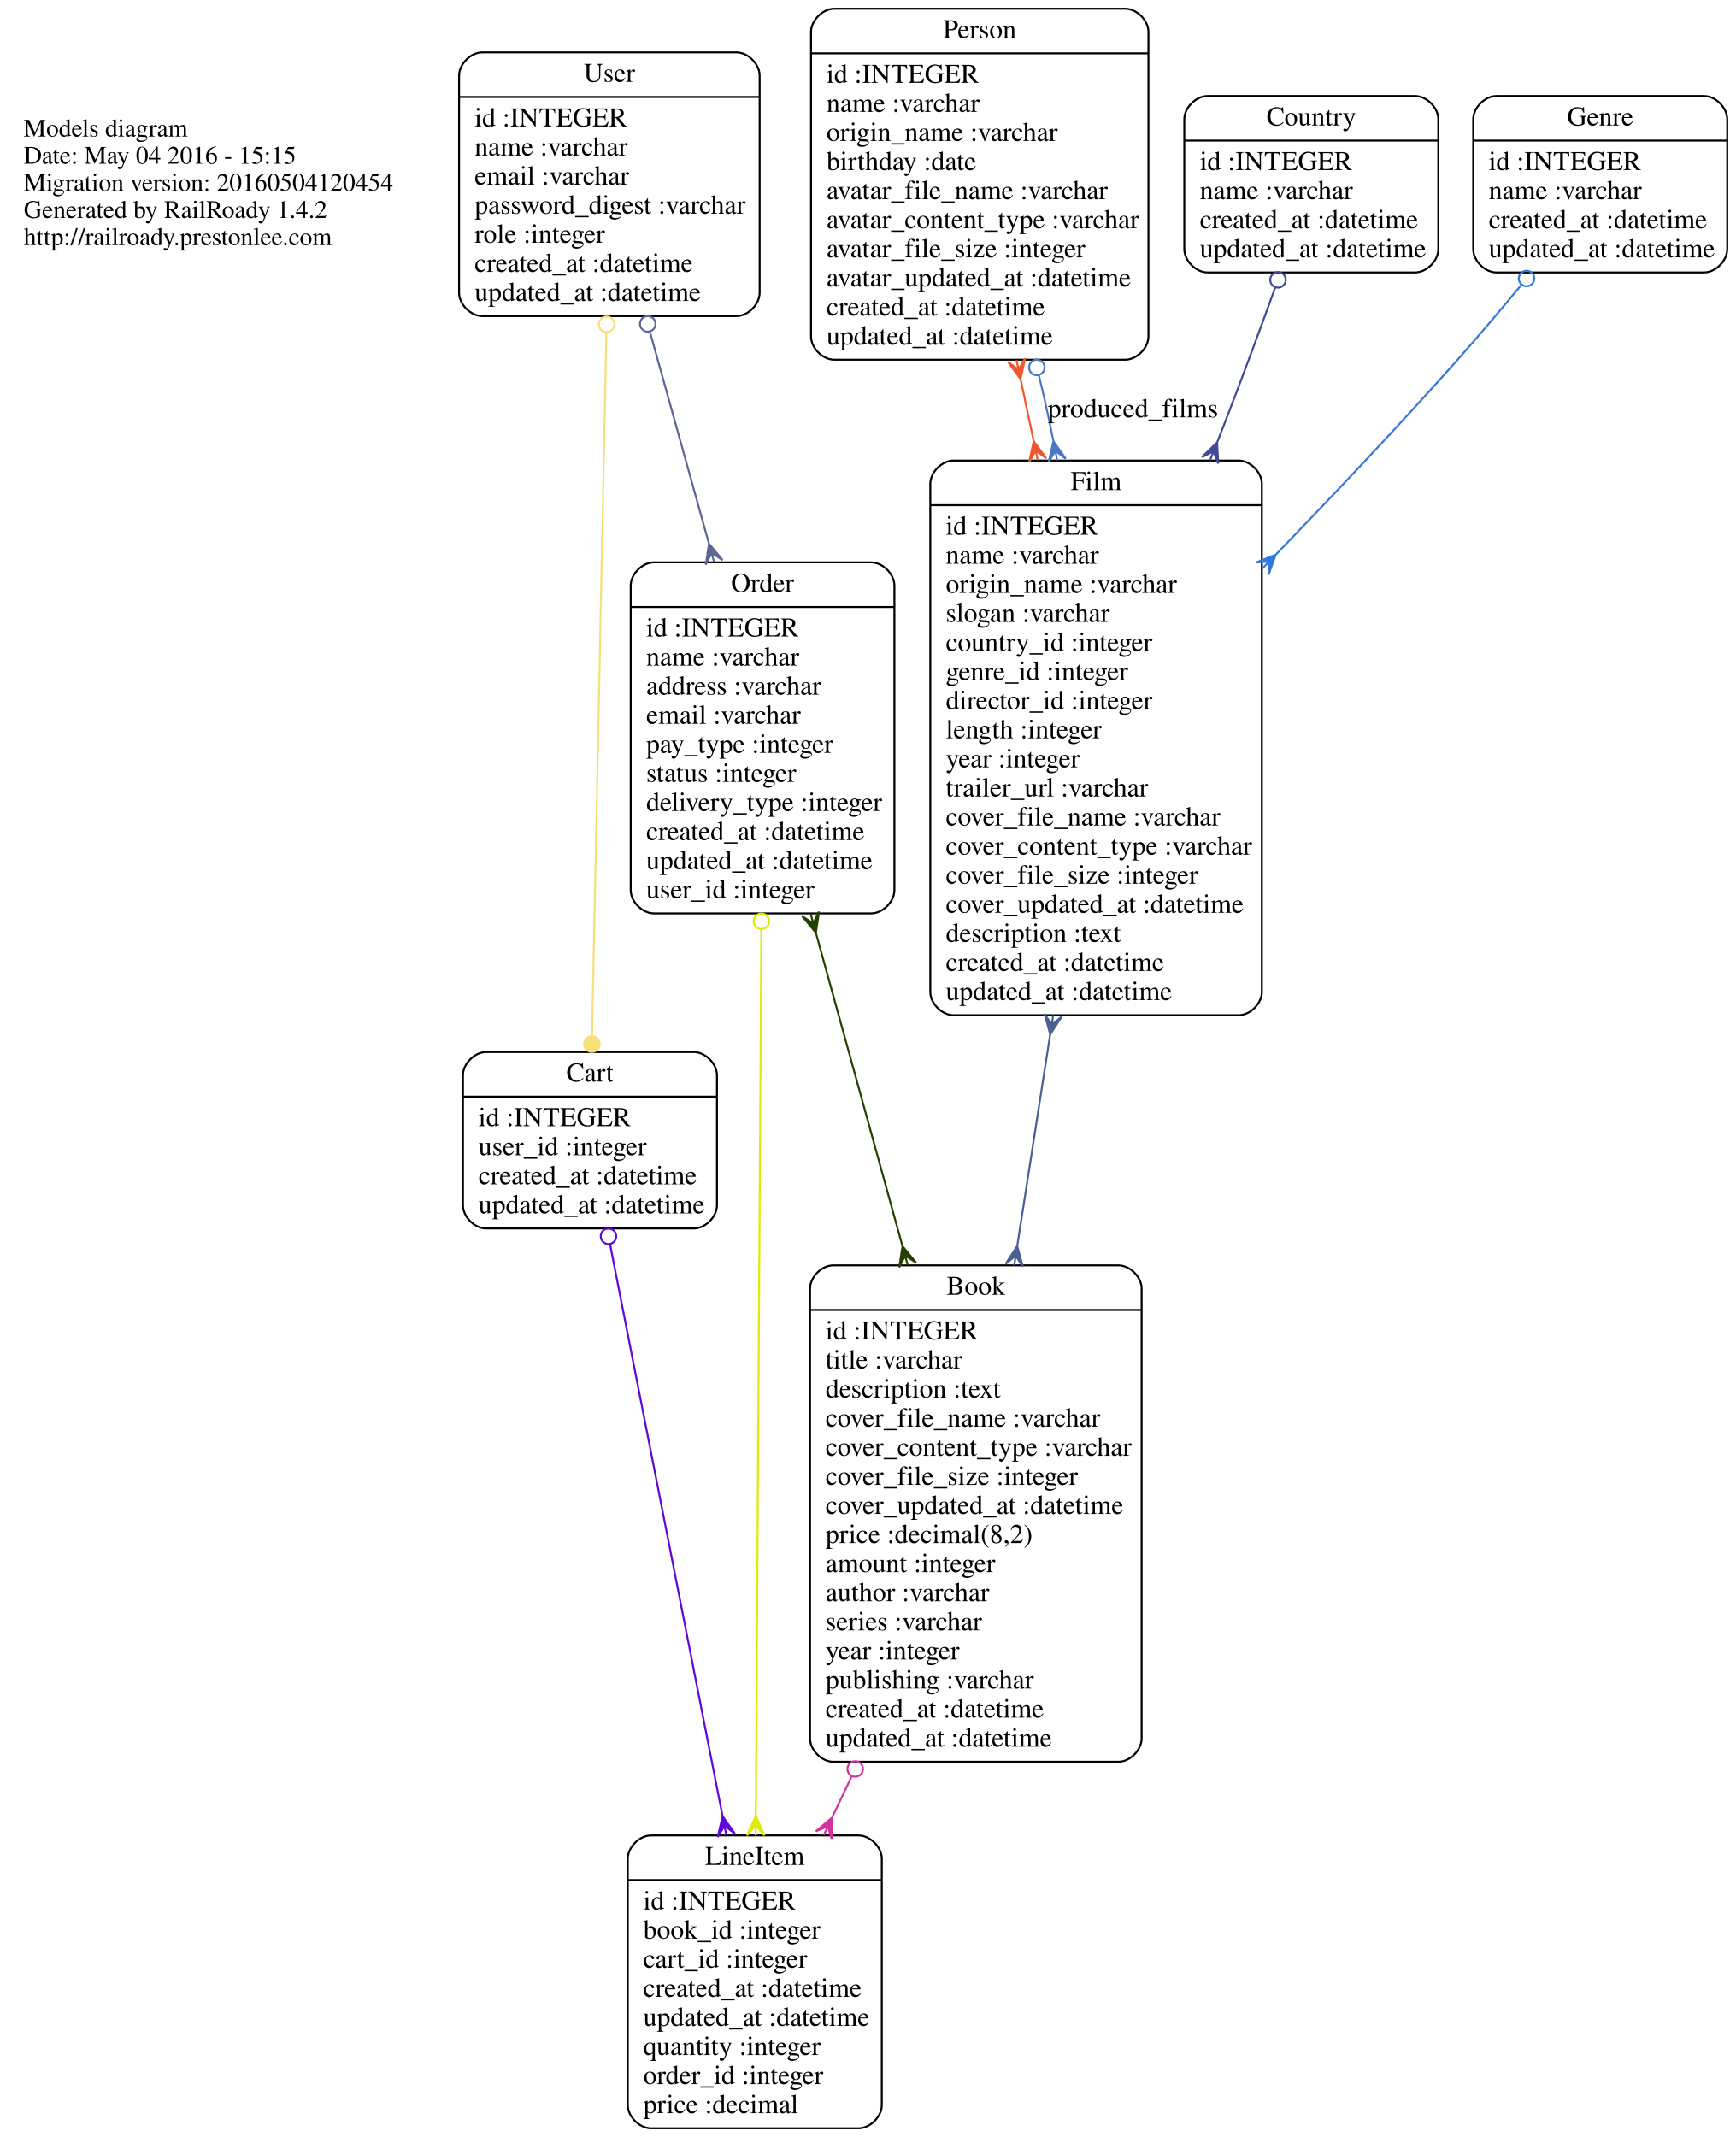
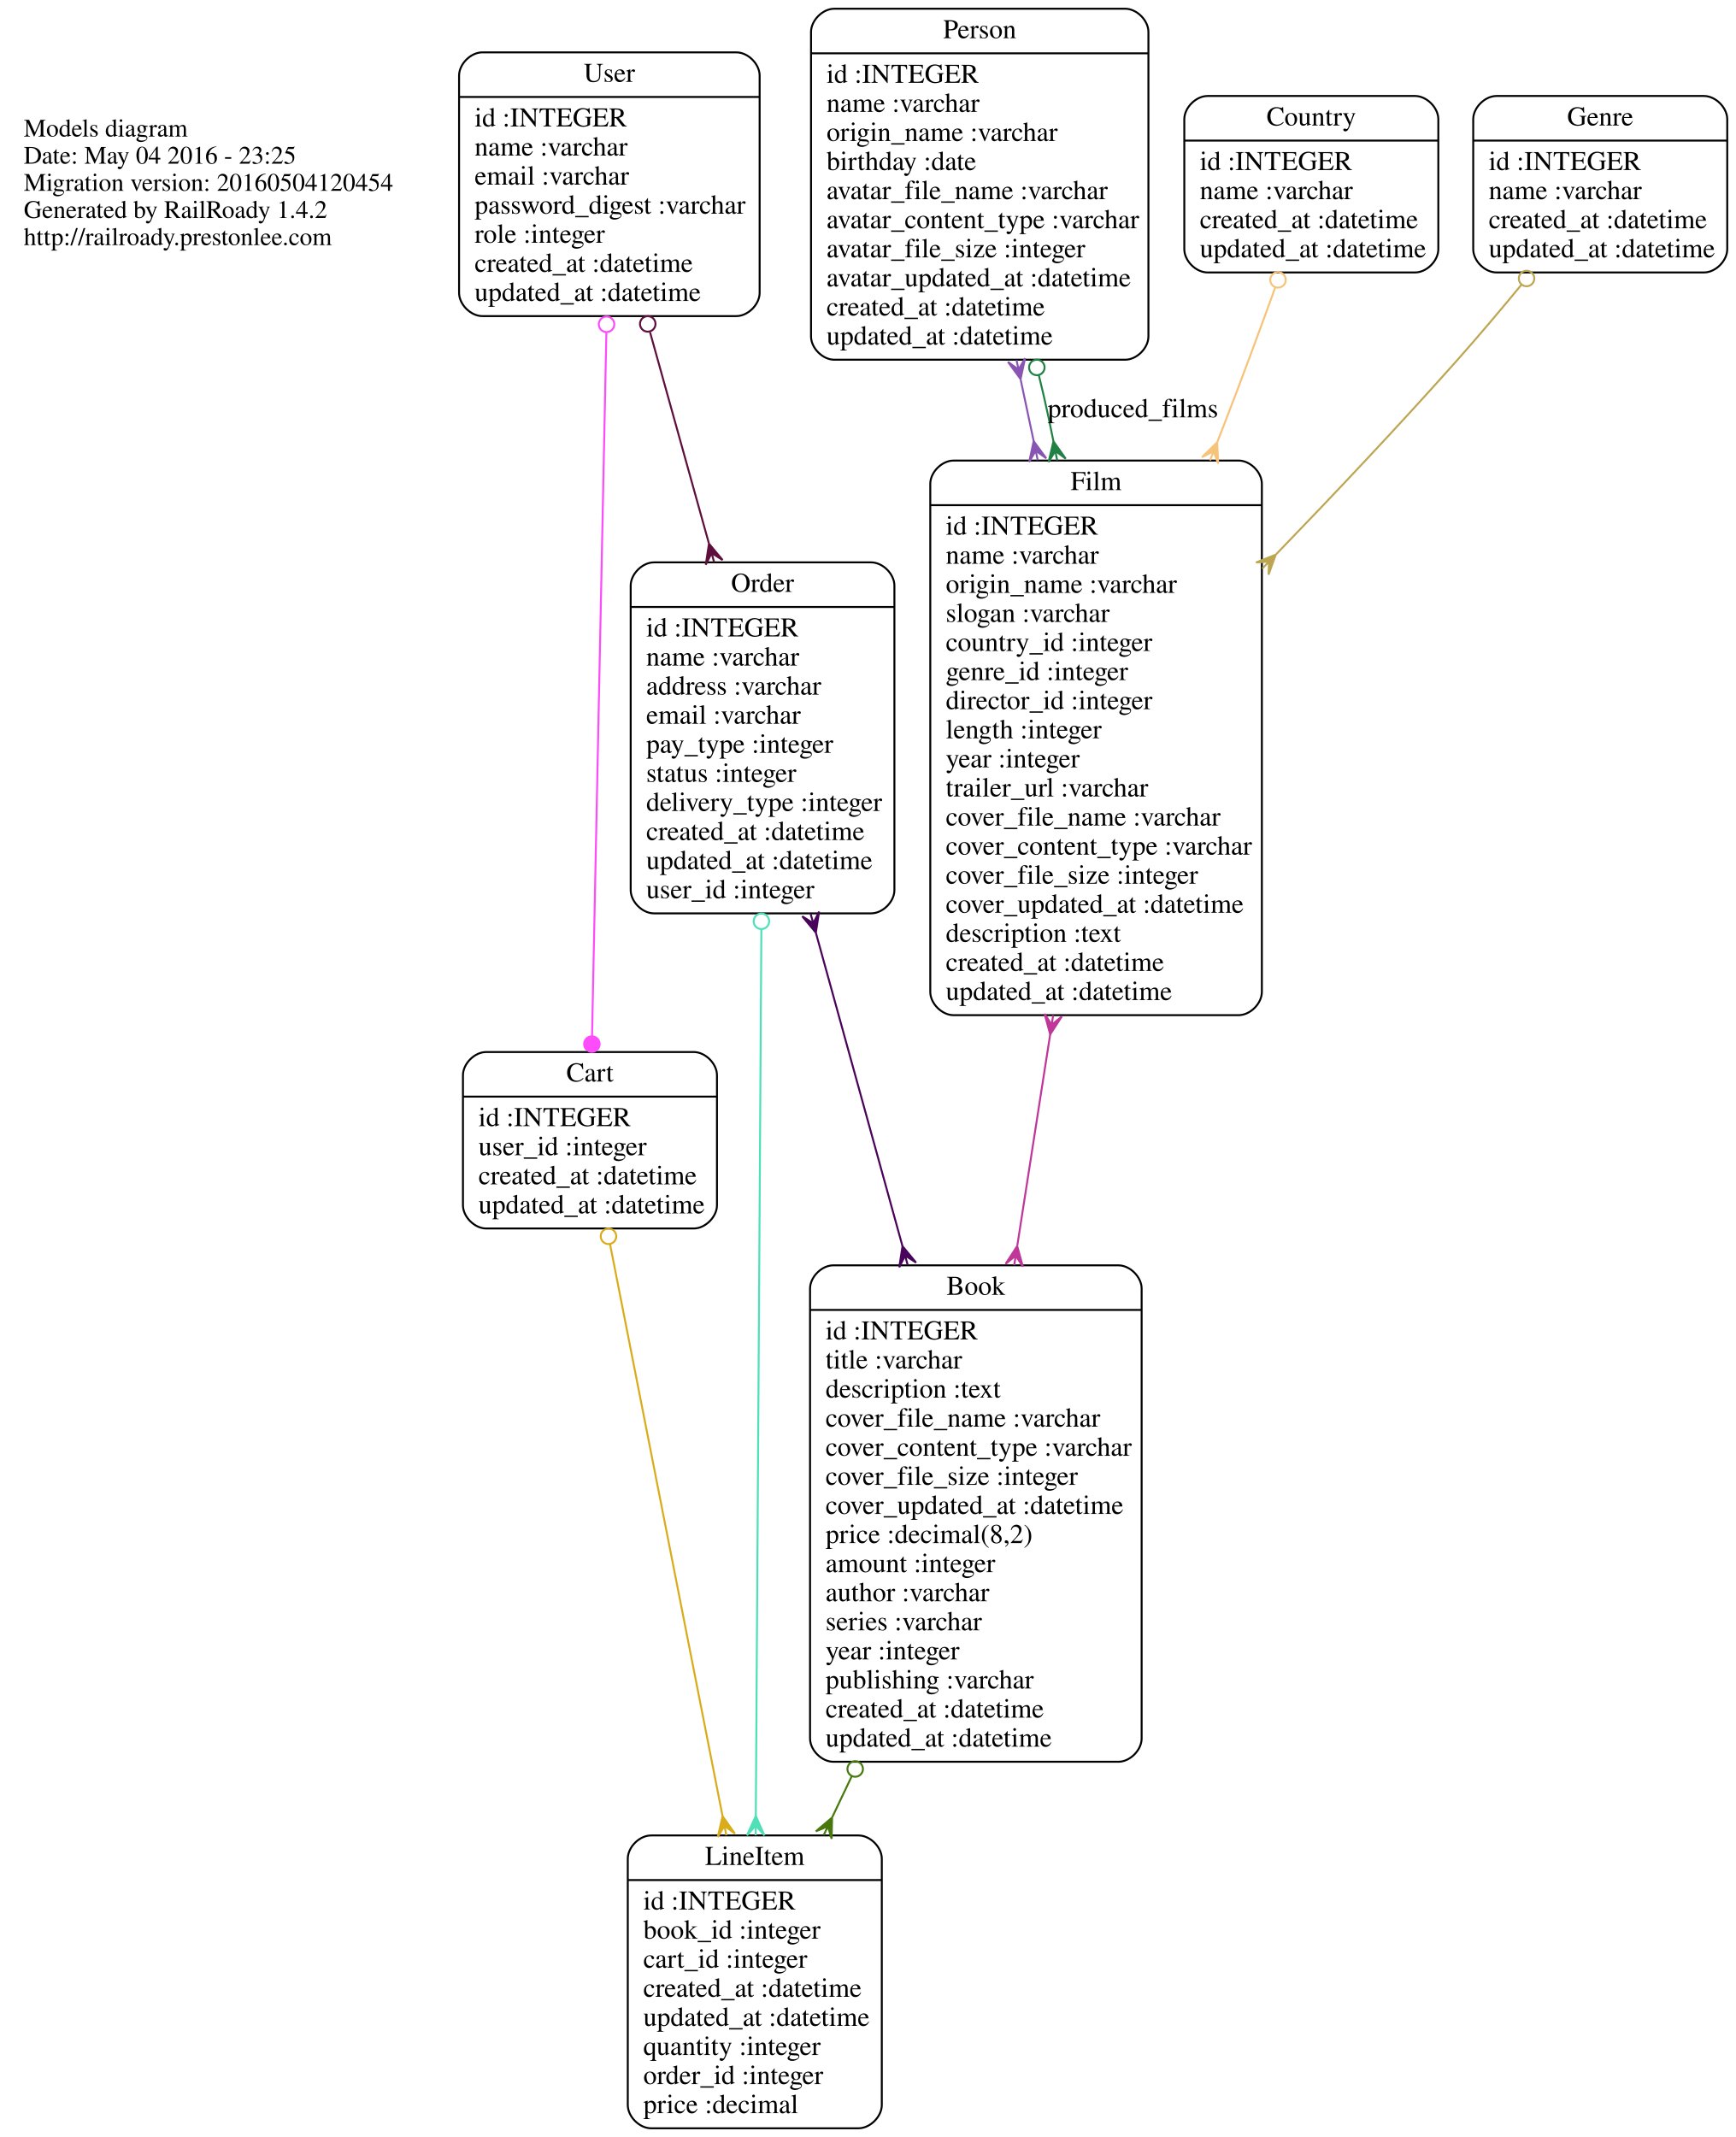
<svg xmlns="http://www.w3.org/2000/svg" width="895pt" height="1102pt" viewBox="0.00 0.00 894.50 1102.00">
  <g id="graph0" class="graph" transform="scale(1 1) rotate(0) translate(4 1098)">
    <polygon fill="none" stroke="none" points="-4,4 -4,-1098 890.5,-1098 890.5,4 -4,4" />
    <g id="node1" class="node">
      <text text-anchor="start" x="8" y="-1027.6" font-family="Times,serif" font-size="13.00">Models diagram</text>
-       <text text-anchor="start" x="8" y="-1013.6" font-family="Times,serif" font-size="13.00">Date: May 04 2016 - 15:15</text>
+       <text text-anchor="start" x="8" y="-1013.6" font-family="Times,serif" font-size="13.00">Date: May 04 2016 - 23:25</text>
      <text text-anchor="start" x="8" y="-999.6" font-family="Times,serif" font-size="13.00">Migration version: 20160504120454</text>
      <text text-anchor="start" x="8" y="-985.6" font-family="Times,serif" font-size="13.00">Generated by RailRoady 1.4.2</text>
      <text text-anchor="start" x="8" y="-971.6" font-family="Times,serif" font-size="13.00">http://railroady.prestonlee.com</text>
    </g>
    <g id="node2" class="node">
      <path fill="none" stroke="black" d="M426,-912.5C426,-912.5 576,-912.5 576,-912.5 582,-912.5 588,-918.5 588,-924.5 588,-924.5 588,-1081.5 588,-1081.5 588,-1087.5 582,-1093.5 576,-1093.5 576,-1093.5 426,-1093.5 426,-1093.5 420,-1093.5 414,-1087.5 414,-1081.5 414,-1081.5 414,-924.5 414,-924.5 414,-918.5 420,-912.5 426,-912.5" />
      <text text-anchor="middle" x="501" y="-1078.3" font-family="Times,serif" font-size="14.00">Person</text>
      <polyline fill="none" stroke="black" points="414,-1070.5 588,-1070.5 " />
      <text text-anchor="start" x="422" y="-1055.3" font-family="Times,serif" font-size="14.00">id :INTEGER</text>
      <text text-anchor="start" x="422" y="-1040.3" font-family="Times,serif" font-size="14.00">name :varchar</text>
      <text text-anchor="start" x="422" y="-1025.3" font-family="Times,serif" font-size="14.00">origin_name :varchar</text>
      <text text-anchor="start" x="422" y="-1010.3" font-family="Times,serif" font-size="14.00">birthday :date</text>
      <text text-anchor="start" x="422" y="-995.3" font-family="Times,serif" font-size="14.00">avatar_file_name :varchar</text>
      <text text-anchor="start" x="422" y="-980.3" font-family="Times,serif" font-size="14.00">avatar_content_type :varchar</text>
      <text text-anchor="start" x="422" y="-965.3" font-family="Times,serif" font-size="14.00">avatar_file_size :integer</text>
      <text text-anchor="start" x="422" y="-950.3" font-family="Times,serif" font-size="14.00">avatar_updated_at :datetime</text>
      <text text-anchor="start" x="422" y="-935.3" font-family="Times,serif" font-size="14.00">created_at :datetime</text>
      <text text-anchor="start" x="422" y="-920.3" font-family="Times,serif" font-size="14.00">updated_at :datetime</text>
    </g>
    <g id="node5" class="node">
      <path fill="none" stroke="black" d="M487.5,-574.5C487.5,-574.5 634.5,-574.5 634.5,-574.5 640.5,-574.5 646.5,-580.5 646.5,-586.5 646.5,-586.5 646.5,-848.5 646.5,-848.5 646.5,-854.5 640.5,-860.5 634.5,-860.5 634.5,-860.5 487.5,-860.5 487.5,-860.5 481.5,-860.5 475.5,-854.5 475.5,-848.5 475.5,-848.5 475.5,-586.5 475.5,-586.5 475.5,-580.5 481.5,-574.5 487.5,-574.5" />
      <text text-anchor="middle" x="561" y="-845.3" font-family="Times,serif" font-size="14.00">Film</text>
      <polyline fill="none" stroke="black" points="475.5,-837.5 646.5,-837.5 " />
      <text text-anchor="start" x="483.5" y="-822.3" font-family="Times,serif" font-size="14.00">id :INTEGER</text>
      <text text-anchor="start" x="483.5" y="-807.3" font-family="Times,serif" font-size="14.00">name :varchar</text>
      <text text-anchor="start" x="483.5" y="-792.3" font-family="Times,serif" font-size="14.00">origin_name :varchar</text>
      <text text-anchor="start" x="483.5" y="-777.3" font-family="Times,serif" font-size="14.00">slogan :varchar</text>
      <text text-anchor="start" x="483.5" y="-762.3" font-family="Times,serif" font-size="14.00">country_id :integer</text>
      <text text-anchor="start" x="483.5" y="-747.3" font-family="Times,serif" font-size="14.00">genre_id :integer</text>
      <text text-anchor="start" x="483.5" y="-732.3" font-family="Times,serif" font-size="14.00">director_id :integer</text>
      <text text-anchor="start" x="483.5" y="-717.3" font-family="Times,serif" font-size="14.00">length :integer</text>
      <text text-anchor="start" x="483.5" y="-702.3" font-family="Times,serif" font-size="14.00">year :integer</text>
      <text text-anchor="start" x="483.5" y="-687.3" font-family="Times,serif" font-size="14.00">trailer_url :varchar</text>
      <text text-anchor="start" x="483.5" y="-672.3" font-family="Times,serif" font-size="14.00">cover_file_name :varchar</text>
      <text text-anchor="start" x="483.5" y="-657.3" font-family="Times,serif" font-size="14.00">cover_content_type :varchar</text>
      <text text-anchor="start" x="483.5" y="-642.3" font-family="Times,serif" font-size="14.00">cover_file_size :integer</text>
      <text text-anchor="start" x="483.5" y="-627.3" font-family="Times,serif" font-size="14.00">cover_updated_at :datetime</text>
      <text text-anchor="start" x="483.5" y="-612.3" font-family="Times,serif" font-size="14.00">description :text</text>
      <text text-anchor="start" x="483.5" y="-597.3" font-family="Times,serif" font-size="14.00">created_at :datetime</text>
      <text text-anchor="start" x="483.5" y="-582.3" font-family="Times,serif" font-size="14.00">updated_at :datetime</text>
    </g>
    <g id="edge1" class="edge">
-       <path fill="none" stroke="#ef582d" d="M522.134,-902.14C524.312,-891.851 526.558,-881.24 528.82,-870.55" />
-       <polygon fill="#ef582d" stroke="#ef582d" points="522.055,-902.516 515.582,-911.367 521.02,-907.407 519.984,-912.299 519.984,-912.299 519.984,-912.299 521.02,-907.407 524.387,-913.231 522.055,-902.516 522.055,-902.516" />
-       <polygon fill="#ef582d" stroke="#ef582d" points="528.831,-870.5 535.304,-861.649 529.866,-865.609 530.901,-860.717 530.901,-860.717 530.901,-860.717 529.866,-865.609 526.499,-859.785 528.831,-870.5 528.831,-870.5" />
+       <path fill="none" stroke="#8955b3" d="M522.134,-902.14C524.312,-891.851 526.558,-881.24 528.82,-870.55" />
+       <polygon fill="#8955b3" stroke="#8955b3" points="522.055,-902.516 515.582,-911.367 521.02,-907.407 519.984,-912.299 519.984,-912.299 519.984,-912.299 521.02,-907.407 524.387,-913.231 522.055,-902.516 522.055,-902.516" />
+       <polygon fill="#8955b3" stroke="#8955b3" points="528.831,-870.5 535.304,-861.649 529.866,-865.609 530.901,-860.717 530.901,-860.717 530.901,-860.717 529.866,-865.609 526.499,-859.785 528.831,-870.5 528.831,-870.5" />
    </g>
    <g id="edge2" class="edge">
-       <path fill="none" stroke="#4b76c7" d="M531.465,-904.571C532.356,-901.013 533.205,-897.481 534,-894 535.738,-886.393 537.396,-878.574 538.973,-870.66" />
-       <ellipse fill="none" stroke="#4b76c7" cx="530.448" cy="-908.52" rx="4" ry="4" />
-       <polygon fill="#4b76c7" stroke="#4b76c7" points="539.022,-870.411 545.345,-861.452 539.975,-865.502 540.928,-860.594 540.928,-860.594 540.928,-860.594 539.975,-865.502 536.51,-859.736 539.022,-870.411 539.022,-870.411" />
+       <path fill="none" stroke="#218144" d="M531.465,-904.571C532.356,-901.013 533.205,-897.481 534,-894 535.738,-886.393 537.396,-878.574 538.973,-870.66" />
+       <ellipse fill="none" stroke="#218144" cx="530.448" cy="-908.52" rx="4" ry="4" />
+       <polygon fill="#218144" stroke="#218144" points="539.022,-870.411 545.345,-861.452 539.975,-865.502 540.928,-860.594 540.928,-860.594 540.928,-860.594 539.975,-865.502 536.51,-859.736 539.022,-870.411 539.022,-870.411" />
      <text text-anchor="middle" x="580" y="-882.8" font-family="Times,serif" font-size="14.00">produced_films</text>
    </g>
    <g id="node3" class="node">
      <path fill="none" stroke="black" d="M244.5,-935C244.5,-935 375.5,-935 375.5,-935 381.5,-935 387.5,-941 387.5,-947 387.5,-947 387.5,-1059 387.5,-1059 387.5,-1065 381.5,-1071 375.5,-1071 375.5,-1071 244.5,-1071 244.5,-1071 238.5,-1071 232.5,-1065 232.5,-1059 232.5,-1059 232.5,-947 232.5,-947 232.5,-941 238.5,-935 244.5,-935" />
      <text text-anchor="middle" x="310" y="-1055.8" font-family="Times,serif" font-size="14.00">User</text>
      <polyline fill="none" stroke="black" points="232.5,-1048 387.5,-1048 " />
      <text text-anchor="start" x="240.5" y="-1032.8" font-family="Times,serif" font-size="14.00">id :INTEGER</text>
      <text text-anchor="start" x="240.5" y="-1017.8" font-family="Times,serif" font-size="14.00">name :varchar</text>
      <text text-anchor="start" x="240.5" y="-1002.8" font-family="Times,serif" font-size="14.00">email :varchar</text>
      <text text-anchor="start" x="240.5" y="-987.8" font-family="Times,serif" font-size="14.00">password_digest :varchar</text>
      <text text-anchor="start" x="240.5" y="-972.8" font-family="Times,serif" font-size="14.00">role :integer</text>
      <text text-anchor="start" x="240.5" y="-957.8" font-family="Times,serif" font-size="14.00">created_at :datetime</text>
      <text text-anchor="start" x="240.5" y="-942.8" font-family="Times,serif" font-size="14.00">updated_at :datetime</text>
    </g>
    <g id="node4" class="node">
      <path fill="none" stroke="black" d="M246.5,-464.5C246.5,-464.5 353.5,-464.5 353.5,-464.5 359.5,-464.5 365.5,-470.5 365.5,-476.5 365.5,-476.5 365.5,-543.5 365.5,-543.5 365.5,-549.5 359.5,-555.5 353.5,-555.5 353.5,-555.5 246.5,-555.5 246.5,-555.5 240.5,-555.5 234.5,-549.5 234.5,-543.5 234.5,-543.5 234.5,-476.5 234.5,-476.5 234.5,-470.5 240.5,-464.5 246.5,-464.5" />
      <text text-anchor="middle" x="300" y="-540.3" font-family="Times,serif" font-size="14.00">Cart</text>
      <polyline fill="none" stroke="black" points="234.5,-532.5 365.5,-532.5 " />
      <text text-anchor="start" x="242.5" y="-517.3" font-family="Times,serif" font-size="14.00">id :INTEGER</text>
      <text text-anchor="start" x="242.5" y="-502.3" font-family="Times,serif" font-size="14.00">user_id :integer</text>
      <text text-anchor="start" x="242.5" y="-487.3" font-family="Times,serif" font-size="14.00">created_at :datetime</text>
      <text text-anchor="start" x="242.5" y="-472.3" font-family="Times,serif" font-size="14.00">updated_at :datetime</text>
    </g>
    <g id="edge3" class="edge">
-       <path fill="none" stroke="#f5e07c" d="M308.463,-926.515C306.418,-826.102 302.854,-651.129 301.075,-563.77" />
-       <ellipse fill="none" stroke="#f5e07c" cx="308.549" cy="-930.759" rx="4" ry="4" />
-       <ellipse fill="#f5e07c" stroke="#f5e07c" cx="300.99" cy="-559.594" rx="4" ry="4" />
+       <path fill="none" stroke="#fc4cfb" d="M308.463,-926.515C306.418,-826.102 302.854,-651.129 301.075,-563.77" />
+       <ellipse fill="none" stroke="#fc4cfb" cx="308.549" cy="-930.759" rx="4" ry="4" />
+       <ellipse fill="#fc4cfb" stroke="#fc4cfb" cx="300.99" cy="-559.594" rx="4" ry="4" />
    </g>
    <g id="node7" class="node">
      <path fill="none" stroke="black" d="M333,-627C333,-627 445,-627 445,-627 451,-627 457,-633 457,-639 457,-639 457,-796 457,-796 457,-802 451,-808 445,-808 445,-808 333,-808 333,-808 327,-808 321,-802 321,-796 321,-796 321,-639 321,-639 321,-633 327,-627 333,-627" />
      <text text-anchor="middle" x="389" y="-792.8" font-family="Times,serif" font-size="14.00">Order</text>
      <polyline fill="none" stroke="black" points="321,-785 457,-785 " />
      <text text-anchor="start" x="329" y="-769.8" font-family="Times,serif" font-size="14.00">id :INTEGER</text>
      <text text-anchor="start" x="329" y="-754.8" font-family="Times,serif" font-size="14.00">name :varchar</text>
      <text text-anchor="start" x="329" y="-739.8" font-family="Times,serif" font-size="14.00">address :varchar</text>
      <text text-anchor="start" x="329" y="-724.8" font-family="Times,serif" font-size="14.00">email :varchar</text>
      <text text-anchor="start" x="329" y="-709.8" font-family="Times,serif" font-size="14.00">pay_type :integer</text>
      <text text-anchor="start" x="329" y="-694.8" font-family="Times,serif" font-size="14.00">status :integer</text>
      <text text-anchor="start" x="329" y="-679.8" font-family="Times,serif" font-size="14.00">delivery_type :integer</text>
      <text text-anchor="start" x="329" y="-664.8" font-family="Times,serif" font-size="14.00">created_at :datetime</text>
      <text text-anchor="start" x="329" y="-649.8" font-family="Times,serif" font-size="14.00">updated_at :datetime</text>
      <text text-anchor="start" x="329" y="-634.8" font-family="Times,serif" font-size="14.00">user_id :integer</text>
    </g>
    <g id="edge4" class="edge">
-       <path fill="none" stroke="#5e6696" d="M330.989,-926.677C340.277,-893.347 351.329,-853.685 361.283,-817.966" />
-       <ellipse fill="none" stroke="#5e6696" cx="329.796" cy="-930.961" rx="4" ry="4" />
-       <polygon fill="#5e6696" stroke="#5e6696" points="361.374,-817.638 368.393,-809.213 362.716,-812.822 364.059,-808.005 364.059,-808.005 364.059,-808.005 362.716,-812.822 359.724,-806.797 361.374,-817.638 361.374,-817.638" />
+       <path fill="none" stroke="#5e0f3d" d="M330.989,-926.677C340.277,-893.347 351.329,-853.685 361.283,-817.966" />
+       <ellipse fill="none" stroke="#5e0f3d" cx="329.796" cy="-930.961" rx="4" ry="4" />
+       <polygon fill="#5e0f3d" stroke="#5e0f3d" points="361.374,-817.638 368.393,-809.213 362.716,-812.822 364.059,-808.005 364.059,-808.005 364.059,-808.005 362.716,-812.822 359.724,-806.797 361.374,-817.638 361.374,-817.638" />
    </g>
    <g id="node6" class="node">
      <path fill="none" stroke="black" d="M331.5,-0.5C331.5,-0.5 438.5,-0.5 438.5,-0.5 444.5,-0.5 450.5,-6.5 450.5,-12.5 450.5,-12.5 450.5,-139.5 450.5,-139.5 450.5,-145.5 444.5,-151.5 438.5,-151.5 438.5,-151.5 331.5,-151.5 331.5,-151.5 325.5,-151.5 319.5,-145.5 319.5,-139.5 319.5,-139.5 319.5,-12.5 319.5,-12.5 319.5,-6.5 325.5,-0.5 331.5,-0.5" />
      <text text-anchor="middle" x="385" y="-136.3" font-family="Times,serif" font-size="14.00">LineItem</text>
      <polyline fill="none" stroke="black" points="319.5,-128.5 450.5,-128.5 " />
      <text text-anchor="start" x="327.5" y="-113.3" font-family="Times,serif" font-size="14.00">id :INTEGER</text>
      <text text-anchor="start" x="327.5" y="-98.3" font-family="Times,serif" font-size="14.00">book_id :integer</text>
      <text text-anchor="start" x="327.5" y="-83.3" font-family="Times,serif" font-size="14.00">cart_id :integer</text>
      <text text-anchor="start" x="327.5" y="-68.3" font-family="Times,serif" font-size="14.00">created_at :datetime</text>
      <text text-anchor="start" x="327.5" y="-53.3" font-family="Times,serif" font-size="14.00">updated_at :datetime</text>
      <text text-anchor="start" x="327.5" y="-38.3" font-family="Times,serif" font-size="14.00">quantity :integer</text>
      <text text-anchor="start" x="327.5" y="-23.3" font-family="Times,serif" font-size="14.00">order_id :integer</text>
      <text text-anchor="start" x="327.5" y="-8.3" font-family="Times,serif" font-size="14.00">price :decimal</text>
    </g>
    <g id="edge5" class="edge">
-       <path fill="none" stroke="#6108d8" d="M310.364,-456.325C324.812,-382.897 351.164,-248.965 368.376,-161.491" />
-       <ellipse fill="none" stroke="#6108d8" cx="309.549" cy="-460.471" rx="4" ry="4" />
-       <polygon fill="#6108d8" stroke="#6108d8" points="368.393,-161.402 374.739,-152.459 369.358,-156.496 370.324,-151.59 370.324,-151.59 370.324,-151.59 369.358,-156.496 365.908,-150.721 368.393,-161.402 368.393,-161.402" />
+       <path fill="none" stroke="#d9ac1c" d="M310.364,-456.325C324.812,-382.897 351.164,-248.965 368.376,-161.491" />
+       <ellipse fill="none" stroke="#d9ac1c" cx="309.549" cy="-460.471" rx="4" ry="4" />
+       <polygon fill="#d9ac1c" stroke="#d9ac1c" points="368.393,-161.402 374.739,-152.459 369.358,-156.496 370.324,-151.59 370.324,-151.59 370.324,-151.59 369.358,-156.496 365.908,-150.721 368.393,-161.402 368.393,-161.402" />
    </g>
    <g id="node9" class="node">
      <path fill="none" stroke="black" d="M425.5,-189.5C425.5,-189.5 572.5,-189.5 572.5,-189.5 578.5,-189.5 584.5,-195.5 584.5,-201.5 584.5,-201.5 584.5,-433.5 584.5,-433.5 584.5,-439.5 578.5,-445.5 572.5,-445.5 572.5,-445.5 425.5,-445.5 425.5,-445.5 419.5,-445.5 413.5,-439.5 413.5,-433.5 413.5,-433.5 413.5,-201.5 413.5,-201.5 413.5,-195.5 419.5,-189.5 425.5,-189.5" />
      <text text-anchor="middle" x="499" y="-430.3" font-family="Times,serif" font-size="14.00">Book</text>
      <polyline fill="none" stroke="black" points="413.5,-422.5 584.5,-422.5 " />
      <text text-anchor="start" x="421.5" y="-407.3" font-family="Times,serif" font-size="14.00">id :INTEGER</text>
      <text text-anchor="start" x="421.5" y="-392.3" font-family="Times,serif" font-size="14.00">title :varchar</text>
      <text text-anchor="start" x="421.5" y="-377.3" font-family="Times,serif" font-size="14.00">description :text</text>
      <text text-anchor="start" x="421.5" y="-362.3" font-family="Times,serif" font-size="14.00">cover_file_name :varchar</text>
      <text text-anchor="start" x="421.5" y="-347.3" font-family="Times,serif" font-size="14.00">cover_content_type :varchar</text>
      <text text-anchor="start" x="421.5" y="-332.3" font-family="Times,serif" font-size="14.00">cover_file_size :integer</text>
      <text text-anchor="start" x="421.5" y="-317.3" font-family="Times,serif" font-size="14.00">cover_updated_at :datetime</text>
      <text text-anchor="start" x="421.5" y="-302.3" font-family="Times,serif" font-size="14.00">price :decimal(8,2)</text>
      <text text-anchor="start" x="421.5" y="-287.3" font-family="Times,serif" font-size="14.00">amount :integer</text>
      <text text-anchor="start" x="421.5" y="-272.3" font-family="Times,serif" font-size="14.00">author :varchar</text>
      <text text-anchor="start" x="421.5" y="-257.3" font-family="Times,serif" font-size="14.00">series :varchar</text>
      <text text-anchor="start" x="421.5" y="-242.3" font-family="Times,serif" font-size="14.00">year :integer</text>
      <text text-anchor="start" x="421.5" y="-227.3" font-family="Times,serif" font-size="14.00">publishing :varchar</text>
      <text text-anchor="start" x="421.5" y="-212.3" font-family="Times,serif" font-size="14.00">created_at :datetime</text>
      <text text-anchor="start" x="421.5" y="-197.3" font-family="Times,serif" font-size="14.00">updated_at :datetime</text>
    </g>
    <g id="edge6" class="edge">
-       <path fill="none" stroke="#4a5f94" d="M537.333,-564.572C531.763,-528.82 525.859,-490.918 520.396,-455.85" />
-       <polygon fill="#4a5f94" stroke="#4a5f94" points="537.34,-564.618 534.433,-575.191 538.11,-569.558 538.879,-574.498 538.879,-574.498 538.879,-574.498 538.11,-569.558 543.326,-573.806 537.34,-564.618 537.34,-564.618" />
-       <polygon fill="#4a5f94" stroke="#4a5f94" points="520.331,-455.433 523.238,-444.86 519.562,-450.493 518.792,-445.552 518.792,-445.552 518.792,-445.552 519.562,-450.493 514.346,-446.245 520.331,-455.433 520.331,-455.433" />
+       <path fill="none" stroke="#bf3798" d="M537.333,-564.572C531.763,-528.82 525.859,-490.918 520.396,-455.85" />
+       <polygon fill="#bf3798" stroke="#bf3798" points="537.34,-564.618 534.433,-575.191 538.11,-569.558 538.879,-574.498 538.879,-574.498 538.879,-574.498 538.11,-569.558 543.326,-573.806 537.34,-564.618 537.34,-564.618" />
+       <polygon fill="#bf3798" stroke="#bf3798" points="520.331,-455.433 523.238,-444.86 519.562,-450.493 518.792,-445.552 518.792,-445.552 518.792,-445.552 519.562,-450.493 514.346,-446.245 520.331,-455.433 520.331,-455.433" />
    </g>
    <g id="edge7" class="edge">
-       <path fill="none" stroke="#dfeb03" d="M388.388,-618.58C387.606,-493.696 386.269,-279.805 385.529,-161.646" />
-       <ellipse fill="none" stroke="#dfeb03" cx="388.415" cy="-622.907" rx="4" ry="4" />
-       <polygon fill="#dfeb03" stroke="#dfeb03" points="385.529,-161.563 389.966,-151.535 385.498,-156.563 385.466,-151.563 385.466,-151.563 385.466,-151.563 385.498,-156.563 380.966,-151.591 385.529,-161.563 385.529,-161.563" />
+       <path fill="none" stroke="#4fe0b7" d="M388.388,-618.58C387.606,-493.696 386.269,-279.805 385.529,-161.646" />
+       <ellipse fill="none" stroke="#4fe0b7" cx="388.415" cy="-622.907" rx="4" ry="4" />
+       <polygon fill="#4fe0b7" stroke="#4fe0b7" points="385.529,-161.563 389.966,-151.535 385.498,-156.563 385.466,-151.563 385.466,-151.563 385.466,-151.563 385.498,-156.563 380.966,-151.591 385.529,-161.563 385.529,-161.563" />
    </g>
    <g id="edge8" class="edge">
-       <path fill="none" stroke="#254101" d="M416.55,-616.82C430.035,-568.028 446.481,-508.523 461.127,-455.53" />
-       <polygon fill="#254101" stroke="#254101" points="416.487,-617.046 409.486,-625.486 415.155,-621.865 413.823,-626.685 413.823,-626.685 413.823,-626.685 415.155,-621.865 418.161,-627.884 416.487,-617.046 416.487,-617.046" />
-       <polygon fill="#254101" stroke="#254101" points="461.176,-455.354 468.177,-446.914 462.508,-450.535 463.84,-445.715 463.84,-445.715 463.84,-445.715 462.508,-450.535 459.503,-444.517 461.176,-455.354 461.176,-455.354" />
+       <path fill="none" stroke="#4a035a" d="M416.55,-616.82C430.035,-568.028 446.481,-508.523 461.127,-455.53" />
+       <polygon fill="#4a035a" stroke="#4a035a" points="416.487,-617.046 409.486,-625.486 415.155,-621.865 413.823,-626.685 413.823,-626.685 413.823,-626.685 415.155,-621.865 418.161,-627.884 416.487,-617.046 416.487,-617.046" />
+       <polygon fill="#4a035a" stroke="#4a035a" points="461.176,-455.354 468.177,-446.914 462.508,-450.535 463.84,-445.715 463.84,-445.715 463.84,-445.715 462.508,-450.535 459.503,-444.517 461.176,-455.354 461.176,-455.354" />
    </g>
    <g id="node8" class="node">
      <path fill="none" stroke="black" d="M618.5,-957.5C618.5,-957.5 725.5,-957.5 725.5,-957.5 731.5,-957.5 737.5,-963.5 737.5,-969.5 737.5,-969.5 737.5,-1036.5 737.5,-1036.5 737.5,-1042.5 731.5,-1048.5 725.5,-1048.5 725.5,-1048.5 618.5,-1048.5 618.5,-1048.5 612.5,-1048.5 606.5,-1042.5 606.5,-1036.5 606.5,-1036.5 606.5,-969.5 606.5,-969.5 606.5,-963.5 612.5,-957.5 618.5,-957.5" />
      <text text-anchor="middle" x="672" y="-1033.3" font-family="Times,serif" font-size="14.00">Country</text>
      <polyline fill="none" stroke="black" points="606.5,-1025.5 737.5,-1025.5 " />
      <text text-anchor="start" x="614.5" y="-1010.3" font-family="Times,serif" font-size="14.00">id :INTEGER</text>
      <text text-anchor="start" x="614.5" y="-995.3" font-family="Times,serif" font-size="14.00">name :varchar</text>
      <text text-anchor="start" x="614.5" y="-980.3" font-family="Times,serif" font-size="14.00">created_at :datetime</text>
      <text text-anchor="start" x="614.5" y="-965.3" font-family="Times,serif" font-size="14.00">updated_at :datetime</text>
    </g>
    <g id="edge9" class="edge">
-       <path fill="none" stroke="#424a95" d="M653.432,-949.841C645.486,-927.895 635.984,-902.132 627,-879 625.864,-876.075 624.711,-873.123 623.545,-870.15" />
-       <ellipse fill="none" stroke="#424a95" cx="654.815" cy="-953.672" rx="4" ry="4" />
-       <polygon fill="#424a95" stroke="#424a95" points="623.446,-869.897 623.965,-858.944 621.612,-865.246 619.779,-860.594 619.779,-860.594 619.779,-860.594 621.612,-865.246 615.592,-862.244 623.446,-869.897 623.446,-869.897" />
+       <path fill="none" stroke="#f6c37a" d="M653.432,-949.841C645.486,-927.895 635.984,-902.132 627,-879 625.864,-876.075 624.711,-873.123 623.545,-870.15" />
+       <ellipse fill="none" stroke="#f6c37a" cx="654.815" cy="-953.672" rx="4" ry="4" />
+       <polygon fill="#f6c37a" stroke="#f6c37a" points="623.446,-869.897 623.965,-858.944 621.612,-865.246 619.779,-860.594 619.779,-860.594 619.779,-860.594 621.612,-865.246 615.592,-862.244 623.446,-869.897 623.446,-869.897" />
    </g>
    <g id="edge10" class="edge">
-       <path fill="none" stroke="#d0359d" d="M435.055,-182.16C431.649,-175.004 428.276,-167.918 424.987,-161.007" />
-       <ellipse fill="none" stroke="#d0359d" cx="436.776" cy="-185.775" rx="4" ry="4" />
-       <polygon fill="#d0359d" stroke="#d0359d" points="424.855,-160.731 424.62,-149.767 422.706,-156.216 420.557,-151.701 420.557,-151.701 420.557,-151.701 422.706,-156.216 416.494,-153.635 424.855,-160.731 424.855,-160.731" />
+       <path fill="none" stroke="#47790e" d="M435.055,-182.16C431.649,-175.004 428.276,-167.918 424.987,-161.007" />
+       <ellipse fill="none" stroke="#47790e" cx="436.776" cy="-185.775" rx="4" ry="4" />
+       <polygon fill="#47790e" stroke="#47790e" points="424.855,-160.731 424.62,-149.767 422.706,-156.216 420.557,-151.701 420.557,-151.701 420.557,-151.701 422.706,-156.216 416.494,-153.635 424.855,-160.731 424.855,-160.731" />
    </g>
    <g id="node10" class="node">
      <path fill="none" stroke="black" d="M767.5,-957.5C767.5,-957.5 874.5,-957.5 874.5,-957.5 880.5,-957.5 886.5,-963.5 886.5,-969.5 886.5,-969.5 886.5,-1036.5 886.5,-1036.5 886.5,-1042.5 880.5,-1048.5 874.5,-1048.5 874.5,-1048.5 767.5,-1048.5 767.5,-1048.5 761.5,-1048.5 755.5,-1042.5 755.5,-1036.5 755.5,-1036.5 755.5,-969.5 755.5,-969.5 755.5,-963.5 761.5,-957.5 767.5,-957.5" />
      <text text-anchor="middle" x="821" y="-1033.3" font-family="Times,serif" font-size="14.00">Genre</text>
      <polyline fill="none" stroke="black" points="755.5,-1025.5 886.5,-1025.5 " />
      <text text-anchor="start" x="763.5" y="-1010.3" font-family="Times,serif" font-size="14.00">id :INTEGER</text>
      <text text-anchor="start" x="763.5" y="-995.3" font-family="Times,serif" font-size="14.00">name :varchar</text>
      <text text-anchor="start" x="763.5" y="-980.3" font-family="Times,serif" font-size="14.00">created_at :datetime</text>
      <text text-anchor="start" x="763.5" y="-965.3" font-family="Times,serif" font-size="14.00">updated_at :datetime</text>
    </g>
    <g id="edge11" class="edge">
-       <path fill="none" stroke="#3378da" d="M780.385,-951.2C769.718,-938.25 758.09,-924.47 747,-912 717.472,-878.798 684.135,-843.483 653.924,-812.237" />
-       <ellipse fill="none" stroke="#3378da" cx="783" cy="-954.389" rx="4" ry="4" />
-       <polygon fill="#3378da" stroke="#3378da" points="653.68,-811.985 649.953,-801.672 650.201,-808.394 646.722,-804.803 646.722,-804.803 646.722,-804.803 650.201,-808.394 643.49,-807.935 653.68,-811.985 653.68,-811.985" />
+       <path fill="none" stroke="#bda651" d="M780.385,-951.2C769.718,-938.25 758.09,-924.47 747,-912 717.472,-878.798 684.135,-843.483 653.924,-812.237" />
+       <ellipse fill="none" stroke="#bda651" cx="783" cy="-954.389" rx="4" ry="4" />
+       <polygon fill="#bda651" stroke="#bda651" points="653.68,-811.985 649.953,-801.672 650.201,-808.394 646.722,-804.803 646.722,-804.803 646.722,-804.803 650.201,-808.394 643.49,-807.935 653.68,-811.985 653.68,-811.985" />
    </g>
  </g>
</svg>
